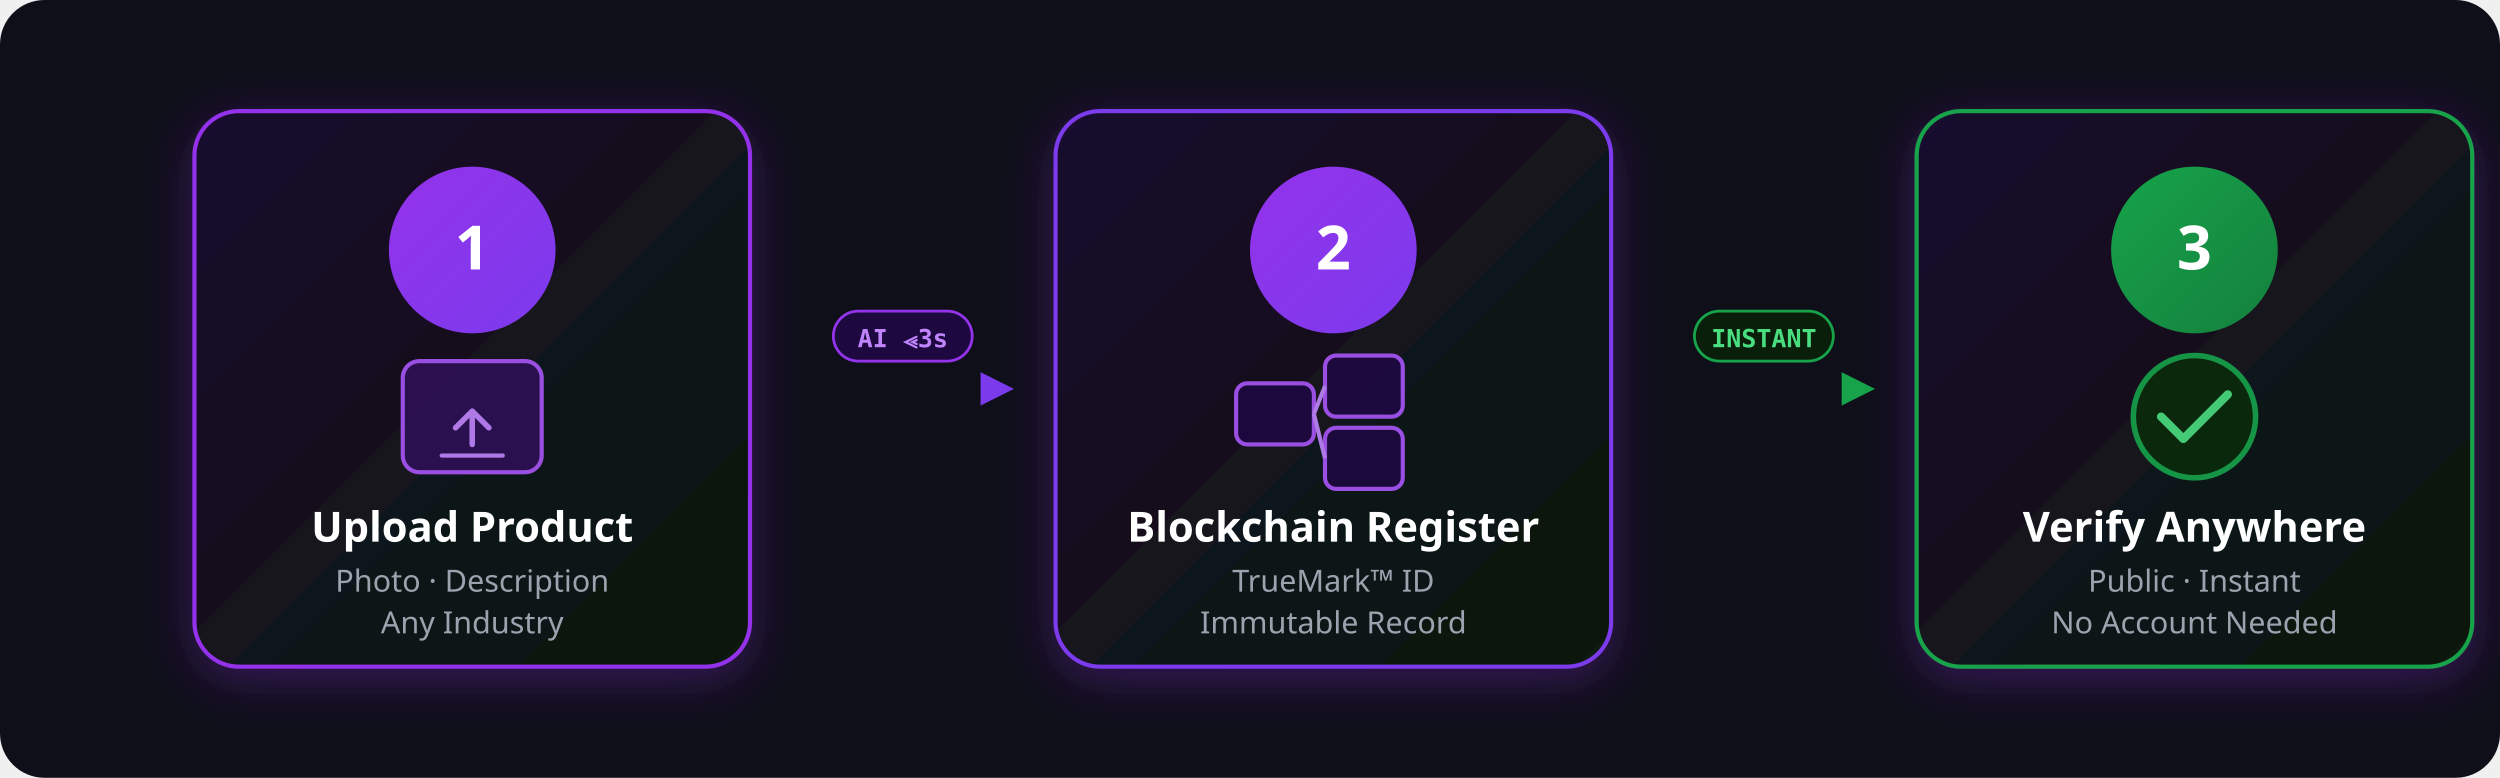
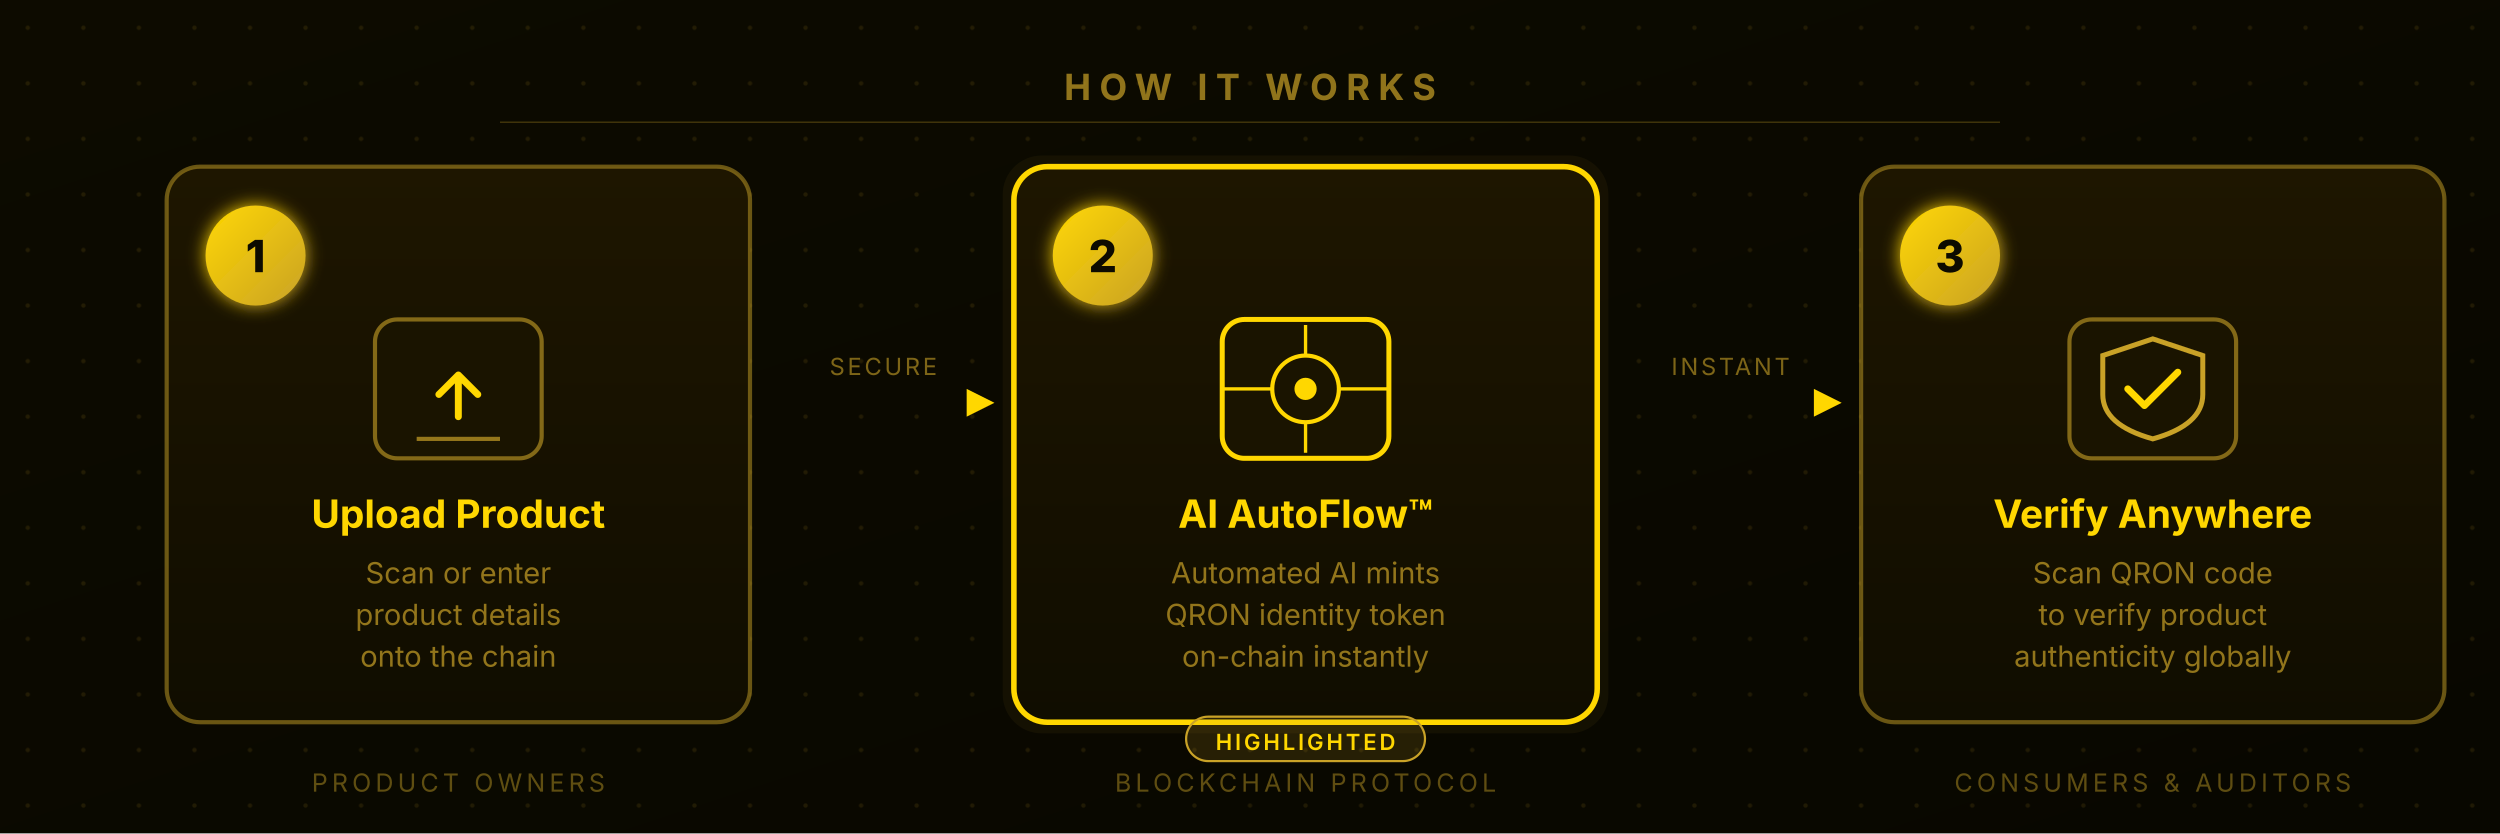
- <svg xmlns="http://www.w3.org/2000/svg" viewBox="0 0 900 280" fill="none">
+ <svg xmlns="http://www.w3.org/2000/svg" viewBox="0 0 900 300" width="900" height="300">
  <defs>
-     <linearGradient id="purpleGrad" x1="0%" y1="0%" x2="100%" y2="100%">
-       <stop offset="0%" style="stop-color:#9333ea" />
-       <stop offset="100%" style="stop-color:#7c3aed" />
+     <linearGradient id="bgGrad" x1="0%" y1="0%" x2="100%" y2="100%">
+       <stop offset="0%" stop-color="#0d0b00" />
+       <stop offset="100%" stop-color="#080700" />
    </linearGradient>
-     <linearGradient id="greenGrad" x1="0%" y1="0%" x2="100%" y2="100%">
-       <stop offset="0%" style="stop-color:#16a34a" />
-       <stop offset="100%" style="stop-color:#15803d" />
+     <linearGradient id="goldGrad" x1="0%" y1="0%" x2="100%" y2="100%">
+       <stop offset="0%" stop-color="#ffd700" />
+       <stop offset="100%" stop-color="#c9a227" />
+     </linearGradient>
+     <linearGradient id="cardGrad" x1="0%" y1="0%" x2="0%" y2="100%">
+       <stop offset="0%" stop-color="#1e1600" />
+       <stop offset="100%" stop-color="#100d00" />
    </linearGradient>
    <linearGradient id="arrowGrad" x1="0%" y1="0%" x2="100%" y2="0%">
-       <stop offset="0%" style="stop-color:#9333ea" />
-       <stop offset="100%" style="stop-color:#16a34a" />
+       <stop offset="0%" stop-color="#c9a227" stop-opacity="0.8" />
+       <stop offset="100%" stop-color="#ffd700" stop-opacity="0.9" />
    </linearGradient>
-     <linearGradient id="bgStep" x1="0%" y1="0%" x2="100%" y2="100%">
-       <stop offset="0%" style="stop-color:#1a0a2e;stop-opacity:1" />
-       <stop offset="100%" style="stop-color:#0a1a0a;stop-opacity:1" />
-     </linearGradient>
-     <filter id="nodeShadow">
-       <feDropShadow dx="0" dy="4" stdDeviation="8" flood-color="#9333ea" flood-opacity="0.3" />
+     <filter id="glow" x="-20%" y="-20%" width="140%" height="140%">
+       <feGaussianBlur stdDeviation="3" result="blur" />
+       <feMerge>
+         <feMergeNode in="blur" />
+         <feMergeNode in="SourceGraphic" />
+       </feMerge>
    </filter>
+     <filter id="softGlow">
+       <feGaussianBlur stdDeviation="6" result="blur" />
+       <feMerge>
+         <feMergeNode in="blur" />
+         <feMergeNode in="SourceGraphic" />
+       </feMerge>
+     </filter>
+     <pattern id="dots" x="0" y="0" width="20" height="20" patternUnits="userSpaceOnUse">
+       <circle cx="10" cy="10" r="0.8" fill="#c9a227" fill-opacity="0.12" />
+     </pattern>
  </defs>
-   <rect width="900" height="280" fill="#0f0f1a" rx="16" />
-   <g transform="translate(70, 40)">
-     <rect width="200" height="200" rx="16" fill="url(#bgStep)" stroke="#9333ea" stroke-width="1.5" filter="url(#nodeShadow)" />
-     <circle cx="100" cy="50" r="30" fill="url(#purpleGrad)" />
-     <text x="100" y="57" text-anchor="middle" fill="white" font-size="22" font-weight="bold" font-family="sans-serif">1</text>
-     <g transform="translate(75, 90)" opacity="0.9">
-       <rect width="50" height="40" rx="6" fill="#2d1054" stroke="#a855f7" stroke-width="1.5" />
-       <path d="M25 30 L25 18 M25 18 L19 24 M25 18 L31 24" stroke="#c084fc" stroke-width="2" stroke-linecap="round" stroke-linejoin="round" />
-       <line x1="14" y1="34" x2="36" y2="34" stroke="#c084fc" stroke-width="1.5" stroke-linecap="round" />
-     </g>
-     <text x="100" y="155" text-anchor="middle" fill="white" font-size="15" font-weight="bold" font-family="sans-serif">Upload Product</text>
-     <text x="100" y="173" text-anchor="middle" fill="#9ca3af" font-size="11" font-family="sans-serif">Photo · Description</text>
-     <text x="100" y="188" text-anchor="middle" fill="#9ca3af" font-size="11" font-family="sans-serif">Any Industry</text>
+   <rect width="900" height="300" fill="url(#bgGrad)" />
+   <rect width="900" height="300" fill="url(#dots)" />
+   <text x="450" y="36" text-anchor="middle" font-family="'Inter','Helvetica Neue',sans-serif" font-size="13" font-weight="700" letter-spacing="3" fill="#c9a227" fill-opacity="0.7">HOW IT WORKS</text>
+   <line x1="180" y1="44" x2="720" y2="44" stroke="#c9a227" stroke-width="0.5" stroke-opacity="0.3" />
+   <g transform="translate(60,60)">
+     <rect x="0" y="0" width="210" height="200" rx="12" fill="url(#cardGrad)" stroke="#c9a227" stroke-width="1.5" stroke-opacity="0.5" />
+     <circle cx="32" cy="32" r="18" fill="url(#goldGrad)" filter="url(#glow)" />
+     <text x="32" y="38" text-anchor="middle" font-family="'Inter','Helvetica Neue',sans-serif" font-size="16" font-weight="800" fill="#0d0b00">1</text>
+     <rect x="75" y="55" width="60" height="50" rx="8" fill="#1a1400" stroke="#c9a227" stroke-width="1.5" stroke-opacity="0.6" />
+     <path d="M105,75 L105,90 M98,82 L105,75 L112,82" stroke="#ffd700" stroke-width="2.5" stroke-linecap="round" stroke-linejoin="round" fill="none" />
+     <line x1="90" y1="98" x2="120" y2="98" stroke="#c9a227" stroke-width="1.5" stroke-opacity="0.7" />
+     <text x="105" y="130" text-anchor="middle" font-family="'Inter','Helvetica Neue',sans-serif" font-size="14" font-weight="700" fill="#ffd700">Upload Product</text>
+     <text x="105" y="150" text-anchor="middle" font-family="'Inter','Helvetica Neue',sans-serif" font-size="10.5" fill="#c9a227" fill-opacity="0.7">Scan or enter</text>
+     <text x="105" y="165" text-anchor="middle" font-family="'Inter','Helvetica Neue',sans-serif" font-size="10.5" fill="#c9a227" fill-opacity="0.7">product details</text>
+     <text x="105" y="180" text-anchor="middle" font-family="'Inter','Helvetica Neue',sans-serif" font-size="10.5" fill="#c9a227" fill-opacity="0.7">onto the chain</text>
  </g>
-   <g transform="translate(285, 130)">
-     <path d="M0 10 L80 10" stroke="url(#arrowGrad)" stroke-width="2.5" stroke-linecap="round" />
-     <polygon points="80,10 68,4 68,16" fill="#7c3aed" />
-     <rect x="15" y="-18" width="50" height="18" rx="9" fill="#1e0840" stroke="#9333ea" stroke-width="1" />
-     <text x="40" y="-5" text-anchor="middle" fill="#c084fc" font-size="9" font-family="monospace" font-weight="bold">AI ≪3s</text>
+   <g transform="translate(278,145)">
+     <line x1="0" y1="0" x2="80" y2="0" stroke="url(#arrowGrad)" stroke-width="2" stroke-dasharray="6 4" />
+     <polygon points="80,0 70,-5 70,5" fill="#ffd700" />
+     <text x="40" y="-10" text-anchor="middle" font-family="'Inter','Helvetica Neue',sans-serif" font-size="8.5" fill="#c9a227" fill-opacity="0.6" letter-spacing="1">SECURE</text>
  </g>
-   <g transform="translate(380, 40)">
-     <rect width="200" height="200" rx="16" fill="url(#bgStep)" stroke="#7c3aed" stroke-width="1.5" filter="url(#nodeShadow)" />
-     <circle cx="100" cy="50" r="30" fill="url(#purpleGrad)" />
-     <text x="100" y="57" text-anchor="middle" fill="white" font-size="22" font-weight="bold" font-family="sans-serif">2</text>
-     <g transform="translate(65, 88)" opacity="0.9">
-       <rect x="0" y="10" width="28" height="22" rx="4" fill="#1e0840" stroke="#a855f7" stroke-width="1.5" />
-       <rect x="32" y="0" width="28" height="22" rx="4" fill="#1e0840" stroke="#a855f7" stroke-width="1.5" />
-       <rect x="32" y="26" width="28" height="22" rx="4" fill="#1e0840" stroke="#a855f7" stroke-width="1.5" />
-       <line x1="28" y1="21" x2="32" y2="11" stroke="#c084fc" stroke-width="1.5" />
-       <line x1="28" y1="21" x2="32" y2="37" stroke="#c084fc" stroke-width="1.5" />
-     </g>
-     <text x="100" y="155" text-anchor="middle" fill="white" font-size="15" font-weight="bold" font-family="sans-serif">Blockchain Register</text>
-     <text x="100" y="173" text-anchor="middle" fill="#9ca3af" font-size="11" font-family="sans-serif">TrueMark™ ID</text>
-     <text x="100" y="188" text-anchor="middle" fill="#9ca3af" font-size="11" font-family="sans-serif">Immutable Record</text>
+   <g transform="translate(365,60)">
+     <rect x="-4" y="-4" width="218" height="208" rx="14" fill="#c9a227" fill-opacity="0.06" />
+     <rect x="0" y="0" width="210" height="200" rx="12" fill="url(#cardGrad)" stroke="#ffd700" stroke-width="2" />
+     <circle cx="32" cy="32" r="18" fill="url(#goldGrad)" filter="url(#glow)" />
+     <text x="32" y="38" text-anchor="middle" font-family="'Inter','Helvetica Neue',sans-serif" font-size="16" font-weight="800" fill="#0d0b00">2</text>
+     <rect x="75" y="55" width="60" height="50" rx="8" fill="#1a1400" stroke="#ffd700" stroke-width="1.8" />
+     <circle cx="105" cy="80" r="12" fill="none" stroke="#ffd700" stroke-width="1.5" />
+     <line x1="93" y1="80" x2="75" y2="80" stroke="#ffd700" stroke-width="1.2" />
+     <line x1="117" y1="80" x2="135" y2="80" stroke="#ffd700" stroke-width="1.2" />
+     <line x1="105" y1="68" x2="105" y2="57" stroke="#ffd700" stroke-width="1.2" />
+     <line x1="105" y1="92" x2="105" y2="103" stroke="#ffd700" stroke-width="1.2" />
+     <circle cx="105" cy="80" r="4" fill="#ffd700" />
+     <text x="105" y="130" text-anchor="middle" font-family="'Inter','Helvetica Neue',sans-serif" font-size="14" font-weight="700" fill="#ffd700">AI AutoFlow™</text>
+     <text x="105" y="150" text-anchor="middle" font-family="'Inter','Helvetica Neue',sans-serif" font-size="10.5" fill="#c9a227" fill-opacity="0.7">Automated AI mints</text>
+     <text x="105" y="165" text-anchor="middle" font-family="'Inter','Helvetica Neue',sans-serif" font-size="10.5" fill="#c9a227" fill-opacity="0.7">QRON identity token</text>
+     <text x="105" y="180" text-anchor="middle" font-family="'Inter','Helvetica Neue',sans-serif" font-size="10.5" fill="#c9a227" fill-opacity="0.7">on-chain instantly</text>
+     <rect x="62" y="198" width="86" height="16" rx="8" fill="#c9a227" fill-opacity="0.15" stroke="#c9a227" stroke-width="0.8" />
+     <text x="105" y="210" text-anchor="middle" font-family="'Inter','Helvetica Neue',sans-serif" font-size="8" font-weight="600" letter-spacing="1" fill="#ffd700">HIGHLIGHTED</text>
  </g>
-   <g transform="translate(595, 130)">
-     <path d="M0 10 L80 10" stroke="url(#arrowGrad)" stroke-width="2.5" stroke-linecap="round" />
-     <polygon points="80,10 68,4 68,16" fill="#16a34a" />
-     <rect x="15" y="-18" width="50" height="18" rx="9" fill="#0a1f0a" stroke="#16a34a" stroke-width="1" />
-     <text x="40" y="-5" text-anchor="middle" fill="#4ade80" font-size="9" font-family="monospace" font-weight="bold">INSTANT</text>
+   <g transform="translate(583,145)">
+     <line x1="0" y1="0" x2="80" y2="0" stroke="url(#arrowGrad)" stroke-width="2" stroke-dasharray="6 4" />
+     <polygon points="80,0 70,-5 70,5" fill="#ffd700" />
+     <text x="40" y="-10" text-anchor="middle" font-family="'Inter','Helvetica Neue',sans-serif" font-size="8.5" fill="#c9a227" fill-opacity="0.6" letter-spacing="1">INSTANT</text>
  </g>
-   <g transform="translate(690, 40)">
-     <rect width="200" height="200" rx="16" fill="url(#bgStep)" stroke="#16a34a" stroke-width="1.5" filter="url(#nodeShadow)" />
-     <circle cx="100" cy="50" r="30" fill="url(#greenGrad)" />
-     <text x="100" y="57" text-anchor="middle" fill="white" font-size="22" font-weight="bold" font-family="sans-serif">3</text>
-     <g transform="translate(72, 88)" opacity="0.9">
-       <circle cx="28" cy="22" r="22" fill="#0a2a0a" stroke="#16a34a" stroke-width="2" />
-       <path d="M16 22 L24 30 L40 14" stroke="#4ade80" stroke-width="3" stroke-linecap="round" stroke-linejoin="round" fill="none" />
-     </g>
-     <text x="100" y="155" text-anchor="middle" fill="white" font-size="15" font-weight="bold" font-family="sans-serif">Verify Anywhere</text>
-     <text x="100" y="173" text-anchor="middle" fill="#9ca3af" font-size="11" font-family="sans-serif">Public · Instant</text>
-     <text x="100" y="188" text-anchor="middle" fill="#9ca3af" font-size="11" font-family="sans-serif">No Account Needed</text>
+   <g transform="translate(670,60)">
+     <rect x="0" y="0" width="210" height="200" rx="12" fill="url(#cardGrad)" stroke="#c9a227" stroke-width="1.5" stroke-opacity="0.5" />
+     <circle cx="32" cy="32" r="18" fill="url(#goldGrad)" filter="url(#glow)" />
+     <text x="32" y="38" text-anchor="middle" font-family="'Inter','Helvetica Neue',sans-serif" font-size="16" font-weight="800" fill="#0d0b00">3</text>
+     <rect x="75" y="55" width="60" height="50" rx="8" fill="#1a1400" stroke="#c9a227" stroke-width="1.5" stroke-opacity="0.6" />
+     <path d="M105,62 L123,68 L123,82 Q123,93 105,98 Q87,93 87,82 L87,68 Z" fill="none" stroke="#c9a227" stroke-width="1.8" />
+     <path d="M96,80 L102,86 L114,74" stroke="#ffd700" stroke-width="2.5" stroke-linecap="round" stroke-linejoin="round" fill="none" />
+     <text x="105" y="130" text-anchor="middle" font-family="'Inter','Helvetica Neue',sans-serif" font-size="14" font-weight="700" fill="#ffd700">Verify Anywhere</text>
+     <text x="105" y="150" text-anchor="middle" font-family="'Inter','Helvetica Neue',sans-serif" font-size="10.5" fill="#c9a227" fill-opacity="0.7">Scan QRON code</text>
+     <text x="105" y="165" text-anchor="middle" font-family="'Inter','Helvetica Neue',sans-serif" font-size="10.5" fill="#c9a227" fill-opacity="0.7">to verify product</text>
+     <text x="105" y="180" text-anchor="middle" font-family="'Inter','Helvetica Neue',sans-serif" font-size="10.5" fill="#c9a227" fill-opacity="0.7">authenticity globally</text>
  </g>
+   <text x="165" y="285" text-anchor="middle" font-family="'Inter','Helvetica Neue',sans-serif" font-size="9" letter-spacing="1.5" fill="#c9a227" fill-opacity="0.45">PRODUCT OWNERS</text>
+   <text x="470" y="285" text-anchor="middle" font-family="'Inter','Helvetica Neue',sans-serif" font-size="9" letter-spacing="1.5" fill="#c9a227" fill-opacity="0.45">BLOCKCHAIN PROTOCOL</text>
+   <text x="775" y="285" text-anchor="middle" font-family="'Inter','Helvetica Neue',sans-serif" font-size="9" letter-spacing="1.5" fill="#c9a227" fill-opacity="0.45">CONSUMERS &amp; AUDITORS</text>
</svg>
